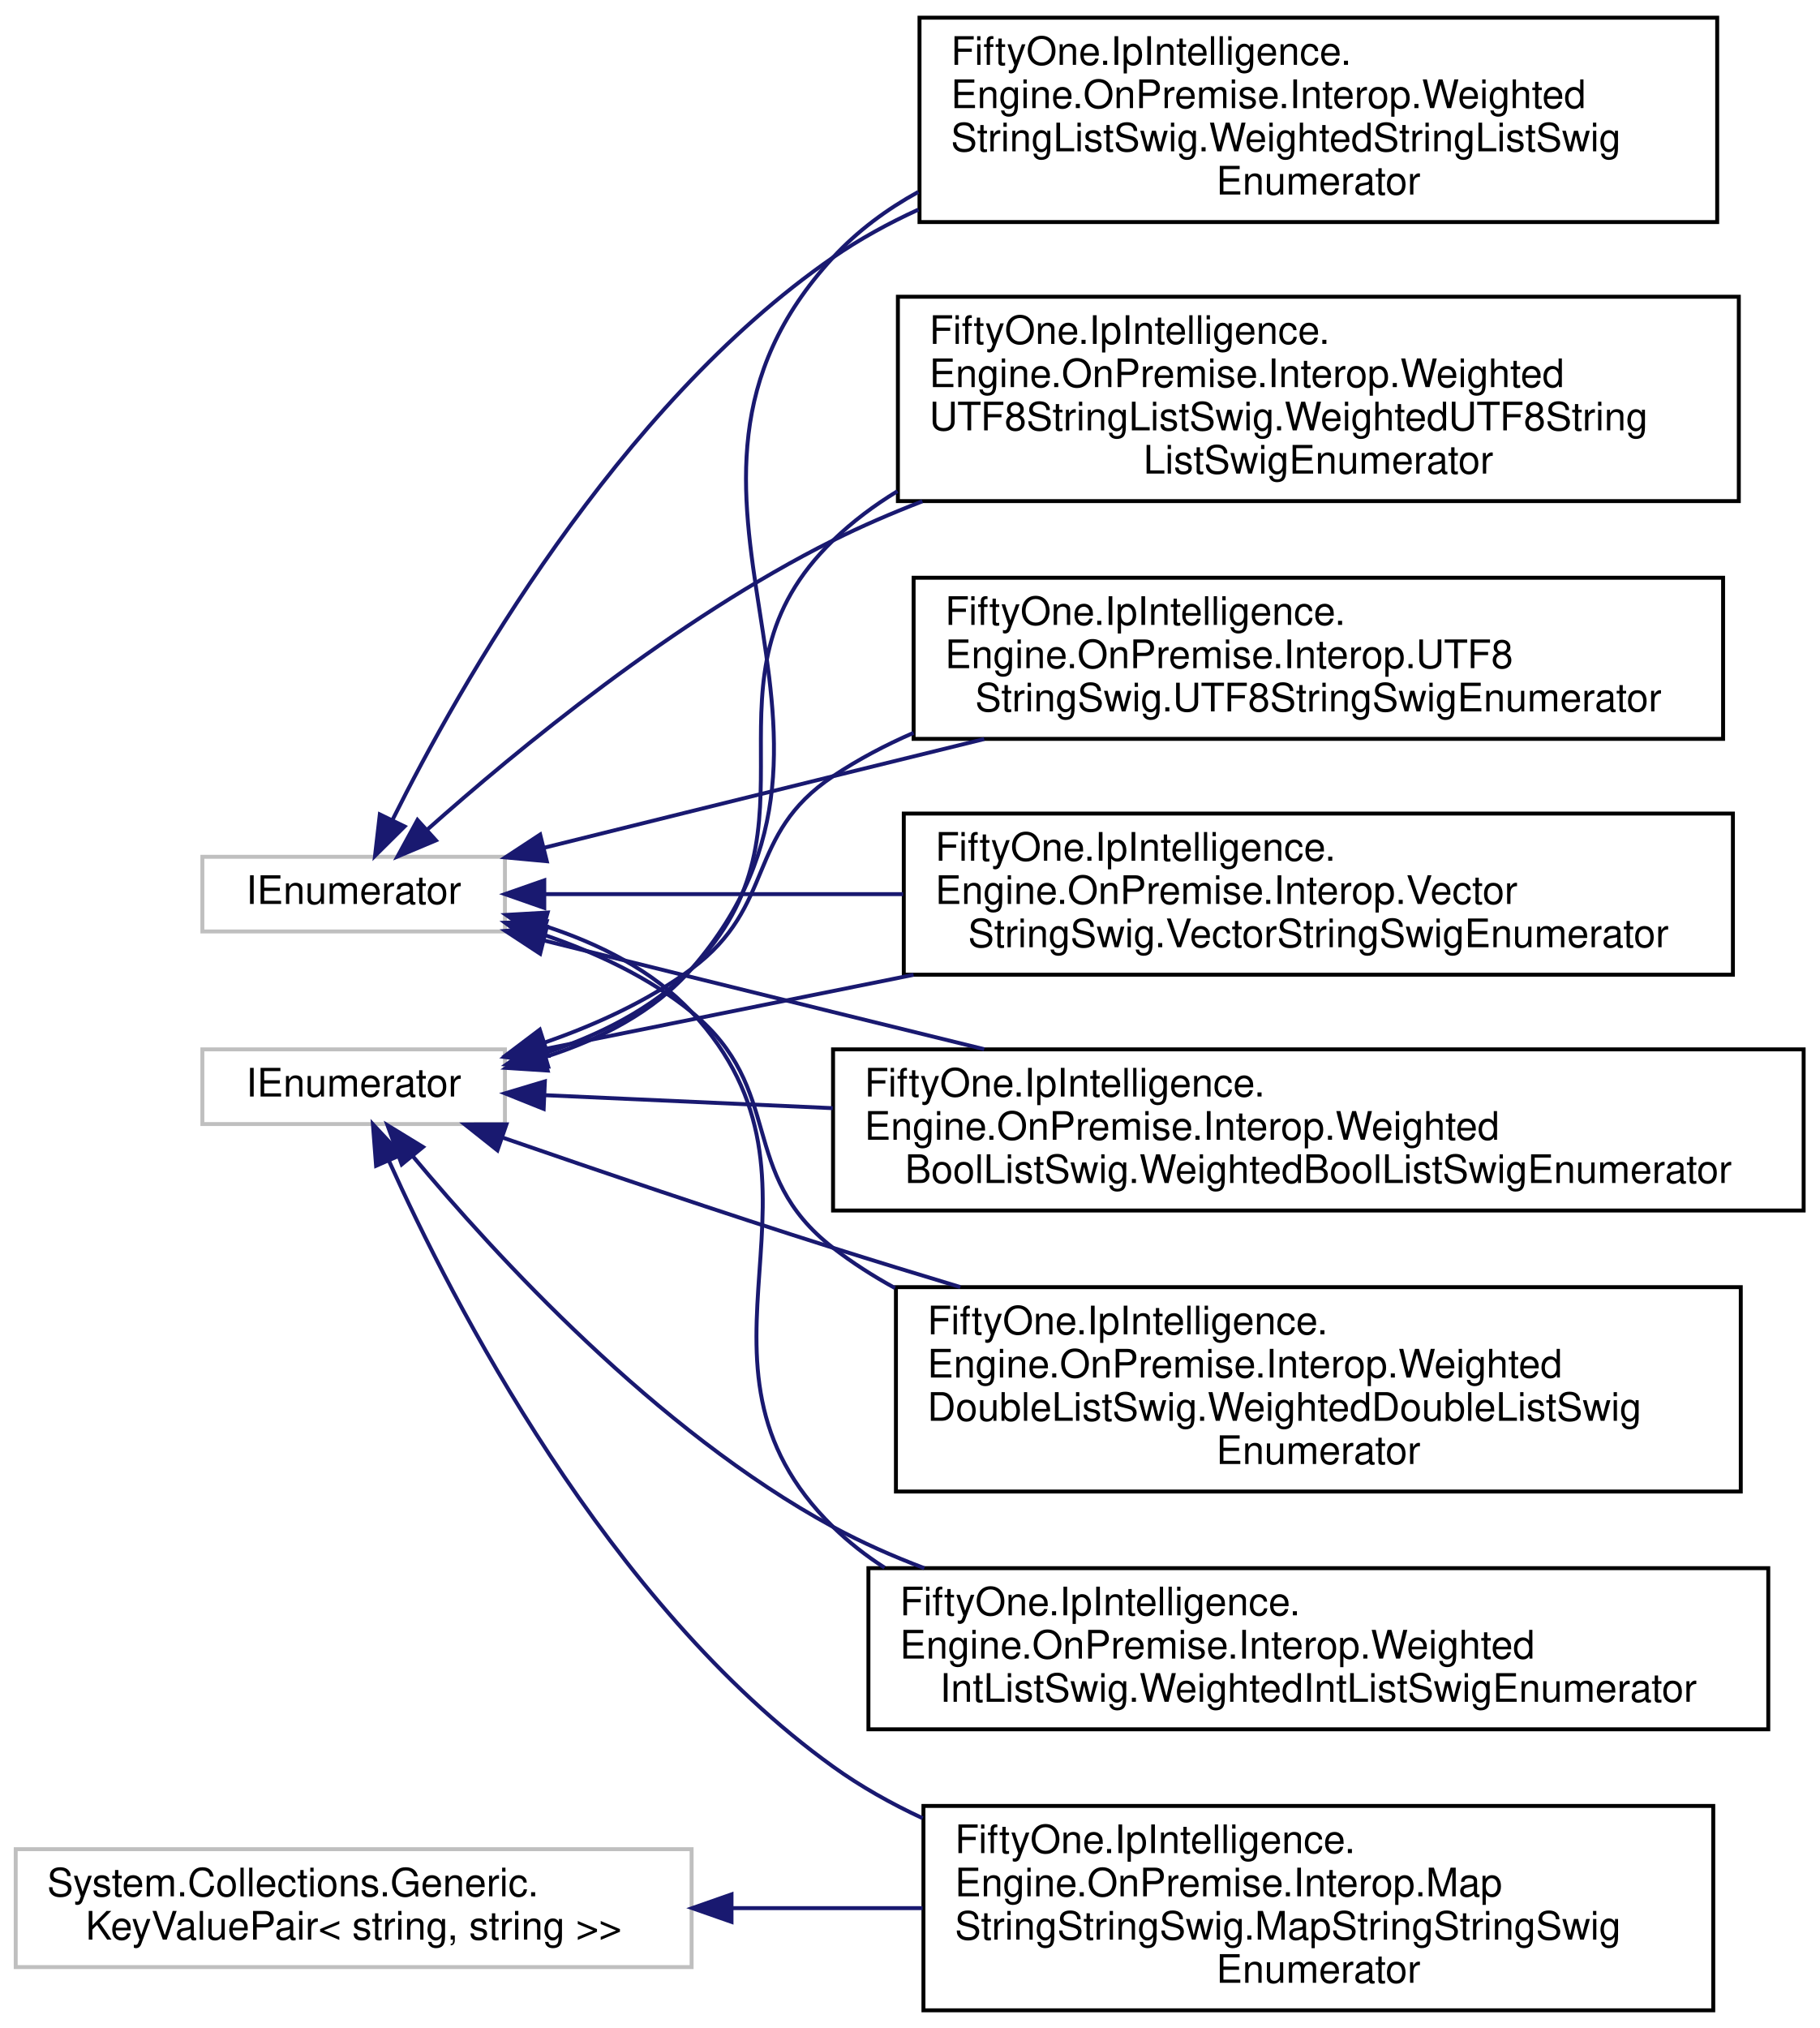
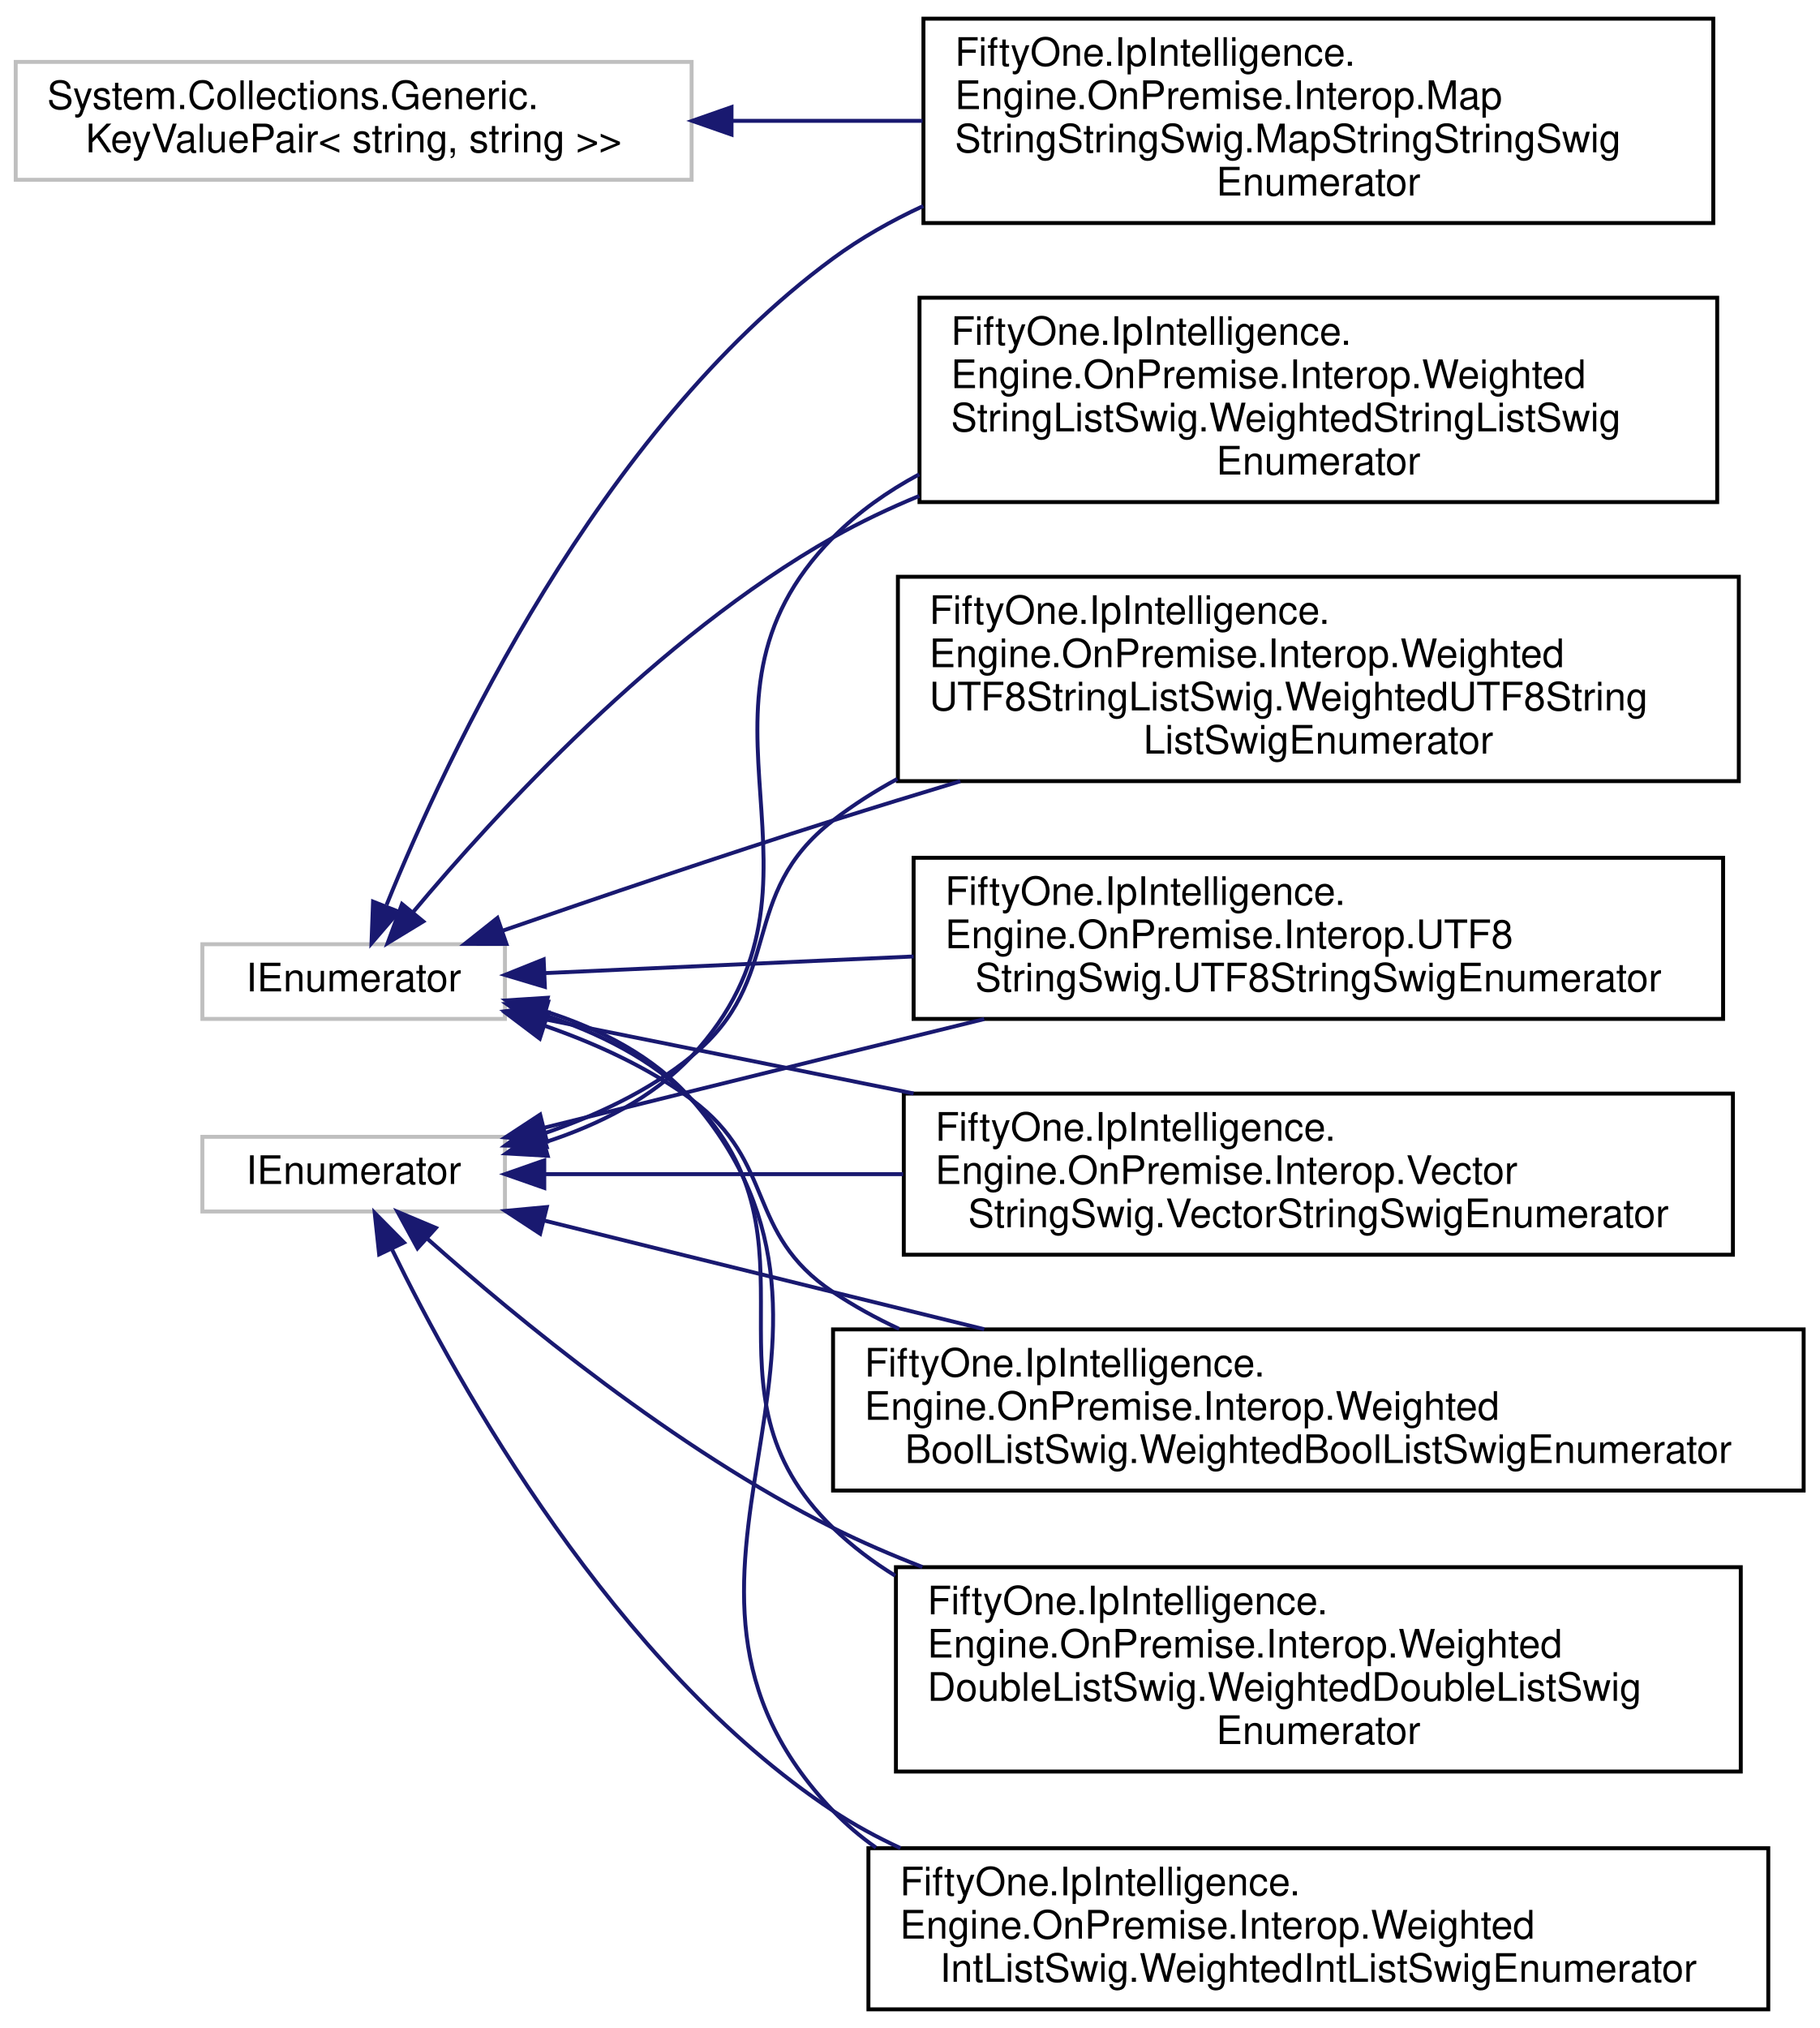
- <svg xmlns="http://www.w3.org/2000/svg" xmlns:xlink="http://www.w3.org/1999/xlink" width="463pt" height="516pt" viewBox="0.00 0.00 463.00 516.00">
-   <g id="graph0" class="graph" transform="scale(1 1) rotate(0) translate(4 512)">
+ <svg xmlns="http://www.w3.org/2000/svg" xmlns:xlink="http://www.w3.org/1999/xlink" width="463pt" height="516pt" viewBox="0.00 0.00 463.00 515.50">
+   <g id="graph0" class="graph" transform="scale(1 1) rotate(0) translate(4 511.5)">
    <g id="node1" class="node">
      <g id="a_node1">
        <a xlink:title=" ">
-           <polygon fill="none" stroke="#bfbfbf" points="47.5,-275 47.5,-294 124.5,-294 124.5,-275 47.5,-275" />
-           <text text-anchor="middle" x="86" y="-282" font-family="Helvetica,sans-Serif" font-size="10.00">IEnumerator</text>
+           <polygon fill="none" stroke="#bfbfbf" points="47.5,-252.5 47.5,-271.5 124.5,-271.5 124.5,-252.5 47.5,-252.5" />
+           <text text-anchor="middle" x="86" y="-259.5" font-family="Helvetica,sans-Serif" font-size="10.00">IEnumerator</text>
        </a>
      </g>
    </g>
    <g id="node2" class="node">
      <g id="a_node2">
-         <a xlink:href="class_fifty_one_1_1_ip_intelligence_1_1_engine_1_1_on_premise_1_1_interop_1_1_u_t_f8_string_swig93f4cce6d61ca5f20ae6abf29399e8e6.html" target="_top" xlink:title="Note that the IEnumerator documentation requires an InvalidOperationException to be thrown whenever t...">
-           <polygon fill="none" stroke="black" points="228.5,-324 228.5,-365 434.5,-365 434.5,-324 228.5,-324" />
-           <text text-anchor="start" x="236.5" y="-353" font-family="Helvetica,sans-Serif" font-size="10.00">FiftyOne.IpIntelligence.</text>
-           <text text-anchor="start" x="236.5" y="-342" font-family="Helvetica,sans-Serif" font-size="10.00">Engine.OnPremise.Interop.UTF8</text>
-           <text text-anchor="middle" x="331.5" y="-331" font-family="Helvetica,sans-Serif" font-size="10.00">StringSwig.UTF8StringSwigEnumerator</text>
+         <a xlink:href="class_fifty_one_1_1_ip_intelligence_1_1_engine_1_1_on_premise_1_1_interop_1_1_map_string_string_afc829270b0fda0cf022c534f8fd28ee.html" target="_top" xlink:title="Note that the IEnumerator documentation requires an InvalidOperationException to be thrown whenever t...">
+           <polygon fill="none" stroke="black" points="231,-455 231,-507 432,-507 432,-455 231,-455" />
+           <text text-anchor="start" x="239" y="-495" font-family="Helvetica,sans-Serif" font-size="10.00">FiftyOne.IpIntelligence.</text>
+           <text text-anchor="start" x="239" y="-484" font-family="Helvetica,sans-Serif" font-size="10.00">Engine.OnPremise.Interop.Map</text>
+           <text text-anchor="start" x="239" y="-473" font-family="Helvetica,sans-Serif" font-size="10.00">StringStringSwig.MapStringStringSwig</text>
+           <text text-anchor="middle" x="331.5" y="-462" font-family="Helvetica,sans-Serif" font-size="10.00">Enumerator</text>
        </a>
      </g>
    </g>
    <g id="edge1" class="edge">
-       <path fill="none" stroke="midnightblue" d="M134.5,-296.31C156.8,-301.85 183.76,-308.53 208,-314.5 220.44,-317.56 233.59,-320.8 246.47,-323.96" />
-       <polygon fill="midnightblue" stroke="midnightblue" points="135.15,-292.87 124.6,-293.85 133.46,-299.66 135.15,-292.87" />
+       <path fill="none" stroke="midnightblue" d="M94.37,-281.5C109.62,-319.18 148.27,-402.11 208,-446 215.04,-451.17 222.82,-455.58 230.96,-459.34" />
+       <polygon fill="midnightblue" stroke="midnightblue" points="97.45,-279.78 90.54,-271.75 90.94,-282.34 97.45,-279.78" />
    </g>
    <g id="node3" class="node">
      <g id="a_node3">
-         <a xlink:href="class_fifty_one_1_1_ip_intelligence_1_1_engine_1_1_on_premise_1_1_interop_1_1_vector_string_swig452eeae6ddefab7107be9b48b95f3874.html" target="_top" xlink:title="Note that the IEnumerator documentation requires an InvalidOperationException to be thrown whenever t...">
-           <polygon fill="none" stroke="black" points="226,-264 226,-305 437,-305 437,-264 226,-264" />
-           <text text-anchor="start" x="234" y="-293" font-family="Helvetica,sans-Serif" font-size="10.00">FiftyOne.IpIntelligence.</text>
-           <text text-anchor="start" x="234" y="-282" font-family="Helvetica,sans-Serif" font-size="10.00">Engine.OnPremise.Interop.Vector</text>
-           <text text-anchor="middle" x="331.5" y="-271" font-family="Helvetica,sans-Serif" font-size="10.00">StringSwig.VectorStringSwigEnumerator</text>
+         <a xlink:href="class_fifty_one_1_1_ip_intelligence_1_1_engine_1_1_on_premise_1_1_interop_1_1_u_t_f8_string_swig93f4cce6d61ca5f20ae6abf29399e8e6.html" target="_top" xlink:title="Note that the IEnumerator documentation requires an InvalidOperationException to be thrown whenever t...">
+           <polygon fill="none" stroke="black" points="228.5,-252.5 228.5,-293.5 434.5,-293.5 434.5,-252.5 228.5,-252.5" />
+           <text text-anchor="start" x="236.5" y="-281.5" font-family="Helvetica,sans-Serif" font-size="10.00">FiftyOne.IpIntelligence.</text>
+           <text text-anchor="start" x="236.5" y="-270.5" font-family="Helvetica,sans-Serif" font-size="10.00">Engine.OnPremise.Interop.UTF8</text>
+           <text text-anchor="middle" x="331.5" y="-259.5" font-family="Helvetica,sans-Serif" font-size="10.00">StringSwig.UTF8StringSwigEnumerator</text>
        </a>
      </g>
    </g>
    <g id="edge2" class="edge">
-       <path fill="none" stroke="midnightblue" d="M134.83,-284.5C160.86,-284.5 194.14,-284.5 225.84,-284.5" />
-       <polygon fill="midnightblue" stroke="midnightblue" points="134.51,-281 124.51,-284.5 134.51,-288 134.51,-281" />
+       <path fill="none" stroke="midnightblue" d="M134.74,-264.16C161.51,-265.37 195.97,-266.92 228.49,-268.39" />
+       <polygon fill="midnightblue" stroke="midnightblue" points="134.66,-260.65 124.51,-263.69 134.35,-267.64 134.66,-260.65" />
    </g>
    <g id="node4" class="node">
      <g id="a_node4">
-         <a xlink:href="class_fifty_one_1_1_ip_intelligence_1_1_engine_1_1_on_premise_1_1_interop_1_1_weighted_bool_list687255ffcae427f162c49217e79891d5.html" target="_top" xlink:title="Note that the IEnumerator documentation requires an InvalidOperationException to be thrown whenever t...">
-           <polygon fill="none" stroke="black" points="208,-204 208,-245 455,-245 455,-204 208,-204" />
-           <text text-anchor="start" x="216" y="-233" font-family="Helvetica,sans-Serif" font-size="10.00">FiftyOne.IpIntelligence.</text>
-           <text text-anchor="start" x="216" y="-222" font-family="Helvetica,sans-Serif" font-size="10.00">Engine.OnPremise.Interop.Weighted</text>
-           <text text-anchor="middle" x="331.5" y="-211" font-family="Helvetica,sans-Serif" font-size="10.00">BoolListSwig.WeightedBoolListSwigEnumerator</text>
+         <a xlink:href="class_fifty_one_1_1_ip_intelligence_1_1_engine_1_1_on_premise_1_1_interop_1_1_vector_string_swig452eeae6ddefab7107be9b48b95f3874.html" target="_top" xlink:title="Note that the IEnumerator documentation requires an InvalidOperationException to be thrown whenever t...">
+           <polygon fill="none" stroke="black" points="226,-192.5 226,-233.5 437,-233.5 437,-192.5 226,-192.5" />
+           <text text-anchor="start" x="234" y="-221.5" font-family="Helvetica,sans-Serif" font-size="10.00">FiftyOne.IpIntelligence.</text>
+           <text text-anchor="start" x="234" y="-210.5" font-family="Helvetica,sans-Serif" font-size="10.00">Engine.OnPremise.Interop.Vector</text>
+           <text text-anchor="middle" x="331.5" y="-199.5" font-family="Helvetica,sans-Serif" font-size="10.00">StringSwig.VectorStringSwigEnumerator</text>
        </a>
      </g>
    </g>
    <g id="edge3" class="edge">
-       <path fill="none" stroke="midnightblue" d="M134.5,-272.69C156.8,-267.15 183.76,-260.47 208,-254.5 220.44,-251.44 233.59,-248.2 246.47,-245.04" />
-       <polygon fill="midnightblue" stroke="midnightblue" points="133.46,-269.34 124.6,-275.15 135.15,-276.13 133.46,-269.34" />
+       <path fill="none" stroke="midnightblue" d="M134.39,-252.46C161.21,-247.07 195.82,-240.1 228.49,-233.53" />
+       <polygon fill="midnightblue" stroke="midnightblue" points="133.63,-249.05 124.51,-254.45 135.01,-255.91 133.63,-249.05" />
    </g>
    <g id="node5" class="node">
      <g id="a_node5">
-         <a xlink:href="class_fifty_one_1_1_ip_intelligence_1_1_engine_1_1_on_premise_1_1_interop_1_1_weighted_double_li036fcb7432588bb1d64a85c15fd2bc88.html" target="_top" xlink:title="Note that the IEnumerator documentation requires an InvalidOperationException to be thrown whenever t...">
-           <polygon fill="none" stroke="black" points="224,-132.5 224,-184.5 439,-184.5 439,-132.5 224,-132.5" />
-           <text text-anchor="start" x="232" y="-172.5" font-family="Helvetica,sans-Serif" font-size="10.00">FiftyOne.IpIntelligence.</text>
-           <text text-anchor="start" x="232" y="-161.5" font-family="Helvetica,sans-Serif" font-size="10.00">Engine.OnPremise.Interop.Weighted</text>
-           <text text-anchor="start" x="232" y="-150.5" font-family="Helvetica,sans-Serif" font-size="10.00">DoubleListSwig.WeightedDoubleListSwig</text>
-           <text text-anchor="middle" x="331.5" y="-139.5" font-family="Helvetica,sans-Serif" font-size="10.00">Enumerator</text>
+         <a xlink:href="class_fifty_one_1_1_ip_intelligence_1_1_engine_1_1_on_premise_1_1_interop_1_1_weighted_bool_list687255ffcae427f162c49217e79891d5.html" target="_top" xlink:title="Note that the IEnumerator documentation requires an InvalidOperationException to be thrown whenever t...">
+           <polygon fill="none" stroke="black" points="208,-132.5 208,-173.5 455,-173.5 455,-132.5 208,-132.5" />
+           <text text-anchor="start" x="216" y="-161.5" font-family="Helvetica,sans-Serif" font-size="10.00">FiftyOne.IpIntelligence.</text>
+           <text text-anchor="start" x="216" y="-150.5" font-family="Helvetica,sans-Serif" font-size="10.00">Engine.OnPremise.Interop.Weighted</text>
+           <text text-anchor="middle" x="331.5" y="-139.5" font-family="Helvetica,sans-Serif" font-size="10.00">BoolListSwig.WeightedBoolListSwigEnumerator</text>
        </a>
      </g>
    </g>
    <g id="edge4" class="edge">
-       <path fill="none" stroke="midnightblue" d="M134.44,-274.14C147.58,-269.66 161.18,-263.33 172,-254.5 196.09,-234.83 183.4,-213.52 208,-194.5 212.91,-190.7 218.21,-187.31 223.76,-184.27" />
-       <polygon fill="midnightblue" stroke="midnightblue" points="133.05,-270.91 124.54,-277.23 135.13,-277.59 133.05,-270.91" />
+       <path fill="none" stroke="midnightblue" d="M134.64,-250.75C147.54,-246.27 160.98,-240.17 172,-232 193.7,-215.9 185.53,-198 208,-183 213.28,-179.47 218.94,-176.36 224.82,-173.62" />
+       <polygon fill="midnightblue" stroke="midnightblue" points="133.37,-247.48 124.92,-253.86 135.51,-254.14 133.37,-247.48" />
    </g>
    <g id="node6" class="node">
      <g id="a_node6">
-         <a xlink:href="class_fifty_one_1_1_ip_intelligence_1_1_engine_1_1_on_premise_1_1_interop_1_1_weighted_int_list_9c276fa810f30b06c3cdc1b93ea2afab.html" target="_top" xlink:title="Note that the IEnumerator documentation requires an InvalidOperationException to be thrown whenever t...">
-           <polygon fill="none" stroke="black" points="217,-72 217,-113 446,-113 446,-72 217,-72" />
-           <text text-anchor="start" x="225" y="-101" font-family="Helvetica,sans-Serif" font-size="10.00">FiftyOne.IpIntelligence.</text>
-           <text text-anchor="start" x="225" y="-90" font-family="Helvetica,sans-Serif" font-size="10.00">Engine.OnPremise.Interop.Weighted</text>
-           <text text-anchor="middle" x="331.5" y="-79" font-family="Helvetica,sans-Serif" font-size="10.00">IntListSwig.WeightedIntListSwigEnumerator</text>
+         <a xlink:href="class_fifty_one_1_1_ip_intelligence_1_1_engine_1_1_on_premise_1_1_interop_1_1_weighted_double_li036fcb7432588bb1d64a85c15fd2bc88.html" target="_top" xlink:title="Note that the IEnumerator documentation requires an InvalidOperationException to be thrown whenever t...">
+           <polygon fill="none" stroke="black" points="224,-61 224,-113 439,-113 439,-61 224,-61" />
+           <text text-anchor="start" x="232" y="-101" font-family="Helvetica,sans-Serif" font-size="10.00">FiftyOne.IpIntelligence.</text>
+           <text text-anchor="start" x="232" y="-90" font-family="Helvetica,sans-Serif" font-size="10.00">Engine.OnPremise.Interop.Weighted</text>
+           <text text-anchor="start" x="232" y="-79" font-family="Helvetica,sans-Serif" font-size="10.00">DoubleListSwig.WeightedDoubleListSwig</text>
+           <text text-anchor="middle" x="331.5" y="-68" font-family="Helvetica,sans-Serif" font-size="10.00">Enumerator</text>
        </a>
      </g>
    </g>
    <g id="edge5" class="edge">
-       <path fill="none" stroke="midnightblue" d="M134.64,-276.39C148.29,-271.95 162.13,-265.1 172,-254.5 213.15,-210.31 164.87,-165.76 208,-123.5 212,-119.58 216.41,-116.14 221.12,-113.12" />
-       <polygon fill="midnightblue" stroke="midnightblue" points="133.44,-273.09 124.79,-279.21 135.37,-279.82 133.44,-273.09" />
+       <path fill="none" stroke="midnightblue" d="M134.67,-253.46C148.19,-249.01 161.95,-242.25 172,-232 207.71,-195.56 171.33,-158.47 208,-123 212.78,-118.38 218.12,-114.34 223.83,-110.82" />
+       <polygon fill="midnightblue" stroke="midnightblue" points="133.54,-250.15 124.92,-256.31 135.5,-256.86 133.54,-250.15" />
    </g>
    <g id="node7" class="node">
      <g id="a_node7">
-         <a xlink:href="class_fifty_one_1_1_ip_intelligence_1_1_engine_1_1_on_premise_1_1_interop_1_1_weighted_string_liad3b5e00a7cb58314813a24440d0c1f5.html" target="_top" xlink:title="Note that the IEnumerator documentation requires an InvalidOperationException to be thrown whenever t...">
-           <polygon fill="none" stroke="black" points="230,-455.5 230,-507.5 433,-507.5 433,-455.5 230,-455.5" />
-           <text text-anchor="start" x="238" y="-495.5" font-family="Helvetica,sans-Serif" font-size="10.00">FiftyOne.IpIntelligence.</text>
-           <text text-anchor="start" x="238" y="-484.5" font-family="Helvetica,sans-Serif" font-size="10.00">Engine.OnPremise.Interop.Weighted</text>
-           <text text-anchor="start" x="238" y="-473.5" font-family="Helvetica,sans-Serif" font-size="10.00">StringListSwig.WeightedStringListSwig</text>
-           <text text-anchor="middle" x="331.5" y="-462.5" font-family="Helvetica,sans-Serif" font-size="10.00">Enumerator</text>
+         <a xlink:href="class_fifty_one_1_1_ip_intelligence_1_1_engine_1_1_on_premise_1_1_interop_1_1_weighted_int_list_9c276fa810f30b06c3cdc1b93ea2afab.html" target="_top" xlink:title="Note that the IEnumerator documentation requires an InvalidOperationException to be thrown whenever t...">
+           <polygon fill="none" stroke="black" points="217,-0.5 217,-41.5 446,-41.5 446,-0.5 217,-0.5" />
+           <text text-anchor="start" x="225" y="-29.5" font-family="Helvetica,sans-Serif" font-size="10.00">FiftyOne.IpIntelligence.</text>
+           <text text-anchor="start" x="225" y="-18.5" font-family="Helvetica,sans-Serif" font-size="10.00">Engine.OnPremise.Interop.Weighted</text>
+           <text text-anchor="middle" x="331.5" y="-7.5" font-family="Helvetica,sans-Serif" font-size="10.00">IntListSwig.WeightedIntListSwigEnumerator</text>
        </a>
      </g>
    </g>
    <g id="edge6" class="edge">
-       <path fill="none" stroke="midnightblue" d="M95.95,-303.53C112.91,-337.5 153,-408.57 208,-446.5 214.74,-451.15 222.09,-455.18 229.73,-458.68" />
-       <polygon fill="midnightblue" stroke="midnightblue" points="98.96,-301.72 91.44,-294.26 92.66,-304.78 98.96,-301.72" />
+       <path fill="none" stroke="midnightblue" d="M134.75,-254.43C148.54,-250.02 162.44,-243.04 172,-232 225.71,-170.01 151.29,-110.25 208,-51 211.33,-47.52 214.99,-44.42 218.91,-41.65" />
+       <polygon fill="midnightblue" stroke="midnightblue" points="133.49,-251.15 124.79,-257.21 135.37,-257.89 133.49,-251.15" />
    </g>
    <g id="node8" class="node">
      <g id="a_node8">
-         <a xlink:href="class_fifty_one_1_1_ip_intelligence_1_1_engine_1_1_on_premise_1_1_interop_1_1_weighted_u_t_f8_st865f5c639ab4fc06fc409320805505c2.html" target="_top" xlink:title="Note that the IEnumerator documentation requires an InvalidOperationException to be thrown whenever t...">
-           <polygon fill="none" stroke="black" points="224.5,-384.5 224.5,-436.5 438.5,-436.5 438.5,-384.5 224.5,-384.5" />
-           <text text-anchor="start" x="232.5" y="-424.5" font-family="Helvetica,sans-Serif" font-size="10.00">FiftyOne.IpIntelligence.</text>
-           <text text-anchor="start" x="232.5" y="-413.5" font-family="Helvetica,sans-Serif" font-size="10.00">Engine.OnPremise.Interop.Weighted</text>
-           <text text-anchor="start" x="232.5" y="-402.5" font-family="Helvetica,sans-Serif" font-size="10.00">UTF8StringListSwig.WeightedUTF8String</text>
-           <text text-anchor="middle" x="331.5" y="-391.5" font-family="Helvetica,sans-Serif" font-size="10.00">ListSwigEnumerator</text>
+         <a xlink:href="class_fifty_one_1_1_ip_intelligence_1_1_engine_1_1_on_premise_1_1_interop_1_1_weighted_string_liad3b5e00a7cb58314813a24440d0c1f5.html" target="_top" xlink:title="Note that the IEnumerator documentation requires an InvalidOperationException to be thrown whenever t...">
+           <polygon fill="none" stroke="black" points="230,-384 230,-436 433,-436 433,-384 230,-384" />
+           <text text-anchor="start" x="238" y="-424" font-family="Helvetica,sans-Serif" font-size="10.00">FiftyOne.IpIntelligence.</text>
+           <text text-anchor="start" x="238" y="-413" font-family="Helvetica,sans-Serif" font-size="10.00">Engine.OnPremise.Interop.Weighted</text>
+           <text text-anchor="start" x="238" y="-402" font-family="Helvetica,sans-Serif" font-size="10.00">StringListSwig.WeightedStringListSwig</text>
+           <text text-anchor="middle" x="331.5" y="-391" font-family="Helvetica,sans-Serif" font-size="10.00">Enumerator</text>
        </a>
      </g>
    </g>
    <g id="edge7" class="edge">
-       <path fill="none" stroke="midnightblue" d="M104.86,-301.02C127.34,-321.02 167.91,-354.5 208,-374.5 215.24,-378.11 222.91,-381.42 230.73,-384.45" />
-       <polygon fill="midnightblue" stroke="midnightblue" points="106.93,-298.18 97.16,-294.07 102.24,-303.37 106.93,-298.18" />
+       <path fill="none" stroke="midnightblue" d="M101.13,-279.68C121.95,-304.56 163.24,-349.68 208,-375 214.93,-378.92 222.33,-382.43 229.94,-385.57" />
+       <polygon fill="midnightblue" stroke="midnightblue" points="103.71,-277.3 94.65,-271.79 98.3,-281.74 103.71,-277.3" />
    </g>
    <g id="node9" class="node">
      <g id="a_node9">
+         <a xlink:href="class_fifty_one_1_1_ip_intelligence_1_1_engine_1_1_on_premise_1_1_interop_1_1_weighted_u_t_f8_st865f5c639ab4fc06fc409320805505c2.html" target="_top" xlink:title="Note that the IEnumerator documentation requires an InvalidOperationException to be thrown whenever t...">
+           <polygon fill="none" stroke="black" points="224.5,-313 224.5,-365 438.5,-365 438.5,-313 224.5,-313" />
+           <text text-anchor="start" x="232.5" y="-353" font-family="Helvetica,sans-Serif" font-size="10.00">FiftyOne.IpIntelligence.</text>
+           <text text-anchor="start" x="232.5" y="-342" font-family="Helvetica,sans-Serif" font-size="10.00">Engine.OnPremise.Interop.Weighted</text>
+           <text text-anchor="start" x="232.5" y="-331" font-family="Helvetica,sans-Serif" font-size="10.00">UTF8StringListSwig.WeightedUTF8String</text>
+           <text text-anchor="middle" x="331.5" y="-320" font-family="Helvetica,sans-Serif" font-size="10.00">ListSwigEnumerator</text>
+         </a>
+       </g>
+     </g>
+     <g id="edge8" class="edge">
+       <path fill="none" stroke="midnightblue" d="M124.01,-274.98C147.9,-283.25 179.69,-294.05 208,-303 218.46,-306.31 229.46,-309.68 240.39,-312.98" />
+       <polygon fill="midnightblue" stroke="midnightblue" points="124.88,-271.58 114.29,-271.6 122.59,-278.19 124.88,-271.58" />
+     </g>
+     <g id="node10" class="node">
+       <g id="a_node10">
        <a xlink:title=" ">
-           <polygon fill="none" stroke="#bfbfbf" points="47.5,-226 47.5,-245 124.5,-245 124.5,-226 47.5,-226" />
-           <text text-anchor="middle" x="86" y="-233" font-family="Helvetica,sans-Serif" font-size="10.00">IEnumerator</text>
+           <polygon fill="none" stroke="#bfbfbf" points="47.5,-203.5 47.5,-222.5 124.5,-222.5 124.5,-203.5 47.5,-203.5" />
+           <text text-anchor="middle" x="86" y="-210.5" font-family="Helvetica,sans-Serif" font-size="10.00">IEnumerator</text>
        </a>
      </g>
    </g>
    <g id="edge9" class="edge">
-       <path fill="none" stroke="midnightblue" d="M134.64,-246.75C147.54,-251.23 160.98,-257.33 172,-265.5 193.7,-281.6 185.53,-299.5 208,-314.5 214.37,-318.76 221.29,-322.41 228.49,-325.54" />
-       <polygon fill="midnightblue" stroke="midnightblue" points="135.51,-243.36 124.92,-243.64 133.37,-250.02 135.51,-243.36" />
+       <path fill="none" stroke="midnightblue" d="M134.5,-224.81C156.8,-230.35 183.76,-237.03 208,-243 220.44,-246.06 233.59,-249.3 246.47,-252.46" />
+       <polygon fill="midnightblue" stroke="midnightblue" points="135.15,-221.37 124.6,-222.35 133.46,-228.16 135.15,-221.37" />
    </g>
    <g id="edge10" class="edge">
-       <path fill="none" stroke="midnightblue" d="M134.39,-245.04C161.21,-250.43 195.82,-257.4 228.49,-263.97" />
-       <polygon fill="midnightblue" stroke="midnightblue" points="135.01,-241.59 124.51,-243.05 133.63,-248.45 135.01,-241.59" />
+       <path fill="none" stroke="midnightblue" d="M134.83,-213C160.86,-213 194.14,-213 225.84,-213" />
+       <polygon fill="midnightblue" stroke="midnightblue" points="134.51,-209.5 124.51,-213 134.51,-216.5 134.51,-209.5" />
    </g>
    <g id="edge11" class="edge">
-       <path fill="none" stroke="midnightblue" d="M134.51,-233.35C155.72,-232.4 181.79,-231.22 207.92,-230.04" />
-       <polygon fill="midnightblue" stroke="midnightblue" points="134.35,-229.86 124.51,-233.81 134.66,-236.85 134.35,-229.86" />
+       <path fill="none" stroke="midnightblue" d="M134.5,-201.19C156.8,-195.65 183.76,-188.97 208,-183 220.44,-179.94 233.59,-176.7 246.47,-173.54" />
+       <polygon fill="midnightblue" stroke="midnightblue" points="133.46,-197.84 124.6,-203.65 135.15,-204.63 133.46,-197.84" />
    </g>
    <g id="edge12" class="edge">
-       <path fill="none" stroke="midnightblue" d="M124.01,-222.52C147.9,-214.25 179.69,-203.45 208,-194.5 218.46,-191.19 229.46,-187.82 240.39,-184.52" />
-       <polygon fill="midnightblue" stroke="midnightblue" points="122.59,-219.31 114.29,-225.9 124.88,-225.92 122.59,-219.31" />
+       <path fill="none" stroke="midnightblue" d="M104.86,-196.48C127.34,-176.48 167.91,-143 208,-123 215.24,-119.39 222.91,-116.08 230.73,-113.05" />
+       <polygon fill="midnightblue" stroke="midnightblue" points="102.24,-194.13 97.16,-203.43 106.93,-199.32 102.24,-194.13" />
    </g>
    <g id="edge13" class="edge">
-       <path fill="none" stroke="midnightblue" d="M101.07,-217.79C121.8,-192.92 162.99,-147.93 208,-123.5 215.33,-119.52 223.18,-116.04 231.23,-113" />
-       <polygon fill="midnightblue" stroke="midnightblue" points="98.23,-215.73 94.61,-225.69 103.65,-220.16 98.23,-215.73" />
+       <path fill="none" stroke="midnightblue" d="M95.81,-193.76C112.54,-159.45 152.29,-87.88 208,-51 213.39,-47.43 219.16,-44.29 225.15,-41.52" />
+       <polygon fill="midnightblue" stroke="midnightblue" points="92.49,-192.59 91.36,-203.13 98.81,-195.6 92.49,-192.59" />
    </g>
    <g id="edge14" class="edge">
-       <path fill="none" stroke="midnightblue" d="M134.75,-243.07C148.54,-247.48 162.44,-254.46 172,-265.5 225.71,-327.49 152.43,-386.18 208,-446.5 214.22,-453.25 221.64,-458.73 229.71,-463.18" />
-       <polygon fill="midnightblue" stroke="midnightblue" points="135.37,-239.61 124.79,-240.29 133.49,-246.35 135.37,-239.61" />
+       <path fill="none" stroke="midnightblue" d="M134.65,-221.1C148.3,-225.53 162.14,-232.39 172,-243 213.4,-287.54 165.26,-331.74 208,-375 214.37,-381.45 221.85,-386.73 229.91,-391.06" />
+       <polygon fill="midnightblue" stroke="midnightblue" points="135.38,-217.67 124.8,-218.28 133.45,-224.4 135.38,-217.67" />
    </g>
    <g id="edge15" class="edge">
-       <path fill="none" stroke="midnightblue" d="M134.67,-244.04C148.19,-248.49 161.95,-255.25 172,-265.5 207.71,-301.94 171.33,-339.03 208,-374.5 212.94,-379.28 218.48,-383.43 224.4,-387.03" />
-       <polygon fill="midnightblue" stroke="midnightblue" points="135.5,-240.64 124.92,-241.19 133.54,-247.35 135.5,-240.64" />
-     </g>
-     <g id="node10" class="node">
-       <g id="a_node10">
-         <a xlink:href="class_fifty_one_1_1_ip_intelligence_1_1_engine_1_1_on_premise_1_1_interop_1_1_map_string_string_afc829270b0fda0cf022c534f8fd28ee.html" target="_top" xlink:title="Note that the IEnumerator documentation requires an InvalidOperationException to be thrown whenever t...">
-           <polygon fill="none" stroke="black" points="231,-0.5 231,-52.5 432,-52.5 432,-0.5 231,-0.5" />
-           <text text-anchor="start" x="239" y="-40.5" font-family="Helvetica,sans-Serif" font-size="10.00">FiftyOne.IpIntelligence.</text>
-           <text text-anchor="start" x="239" y="-29.5" font-family="Helvetica,sans-Serif" font-size="10.00">Engine.OnPremise.Interop.Map</text>
-           <text text-anchor="start" x="239" y="-18.5" font-family="Helvetica,sans-Serif" font-size="10.00">StringStringSwig.MapStringStringSwig</text>
-           <text text-anchor="middle" x="331.5" y="-7.5" font-family="Helvetica,sans-Serif" font-size="10.00">Enumerator</text>
-         </a>
-       </g>
-     </g>
-     <g id="edge8" class="edge">
-       <path fill="none" stroke="midnightblue" d="M94.95,-216.7C110.97,-181.11 150.57,-103.77 208,-62.5 215.02,-57.45 222.74,-53.11 230.8,-49.37" />
-       <polygon fill="midnightblue" stroke="midnightblue" points="91.71,-215.38 90.9,-225.94 98.12,-218.19 91.71,-215.38" />
+       <path fill="none" stroke="midnightblue" d="M134.44,-223.36C147.58,-227.84 161.18,-234.17 172,-243 196.09,-262.67 183.4,-283.98 208,-303 213.09,-306.93 218.59,-310.43 224.36,-313.56" />
+       <polygon fill="midnightblue" stroke="midnightblue" points="135.13,-219.91 124.54,-220.27 133.05,-226.59 135.13,-219.91" />
    </g>
    <g id="node11" class="node">
      <g id="a_node11">
        <a xlink:title=" ">
-           <polygon fill="none" stroke="#bfbfbf" points="0,-11.5 0,-41.5 172,-41.5 172,-11.5 0,-11.5" />
-           <text text-anchor="start" x="8" y="-29.5" font-family="Helvetica,sans-Serif" font-size="10.00">System.Collections.Generic.</text>
-           <text text-anchor="middle" x="86" y="-18.5" font-family="Helvetica,sans-Serif" font-size="10.00">KeyValuePair&lt; string, string &gt;&gt;</text>
+           <polygon fill="none" stroke="#bfbfbf" points="0,-466 0,-496 172,-496 172,-466 0,-466" />
+           <text text-anchor="start" x="8" y="-484" font-family="Helvetica,sans-Serif" font-size="10.00">System.Collections.Generic.</text>
+           <text text-anchor="middle" x="86" y="-473" font-family="Helvetica,sans-Serif" font-size="10.00">KeyValuePair&lt; string, string &gt;&gt;</text>
        </a>
      </g>
    </g>
    <g id="edge16" class="edge">
-       <path fill="none" stroke="midnightblue" d="M182.48,-26.5C198.33,-26.5 214.81,-26.5 230.77,-26.5" />
-       <polygon fill="midnightblue" stroke="midnightblue" points="182.16,-23 172.16,-26.5 182.16,-30 182.16,-23" />
+       <path fill="none" stroke="midnightblue" d="M182.48,-481C198.33,-481 214.81,-481 230.77,-481" />
+       <polygon fill="midnightblue" stroke="midnightblue" points="182.16,-477.5 172.16,-481 182.16,-484.5 182.16,-477.5" />
    </g>
  </g>
</svg>
